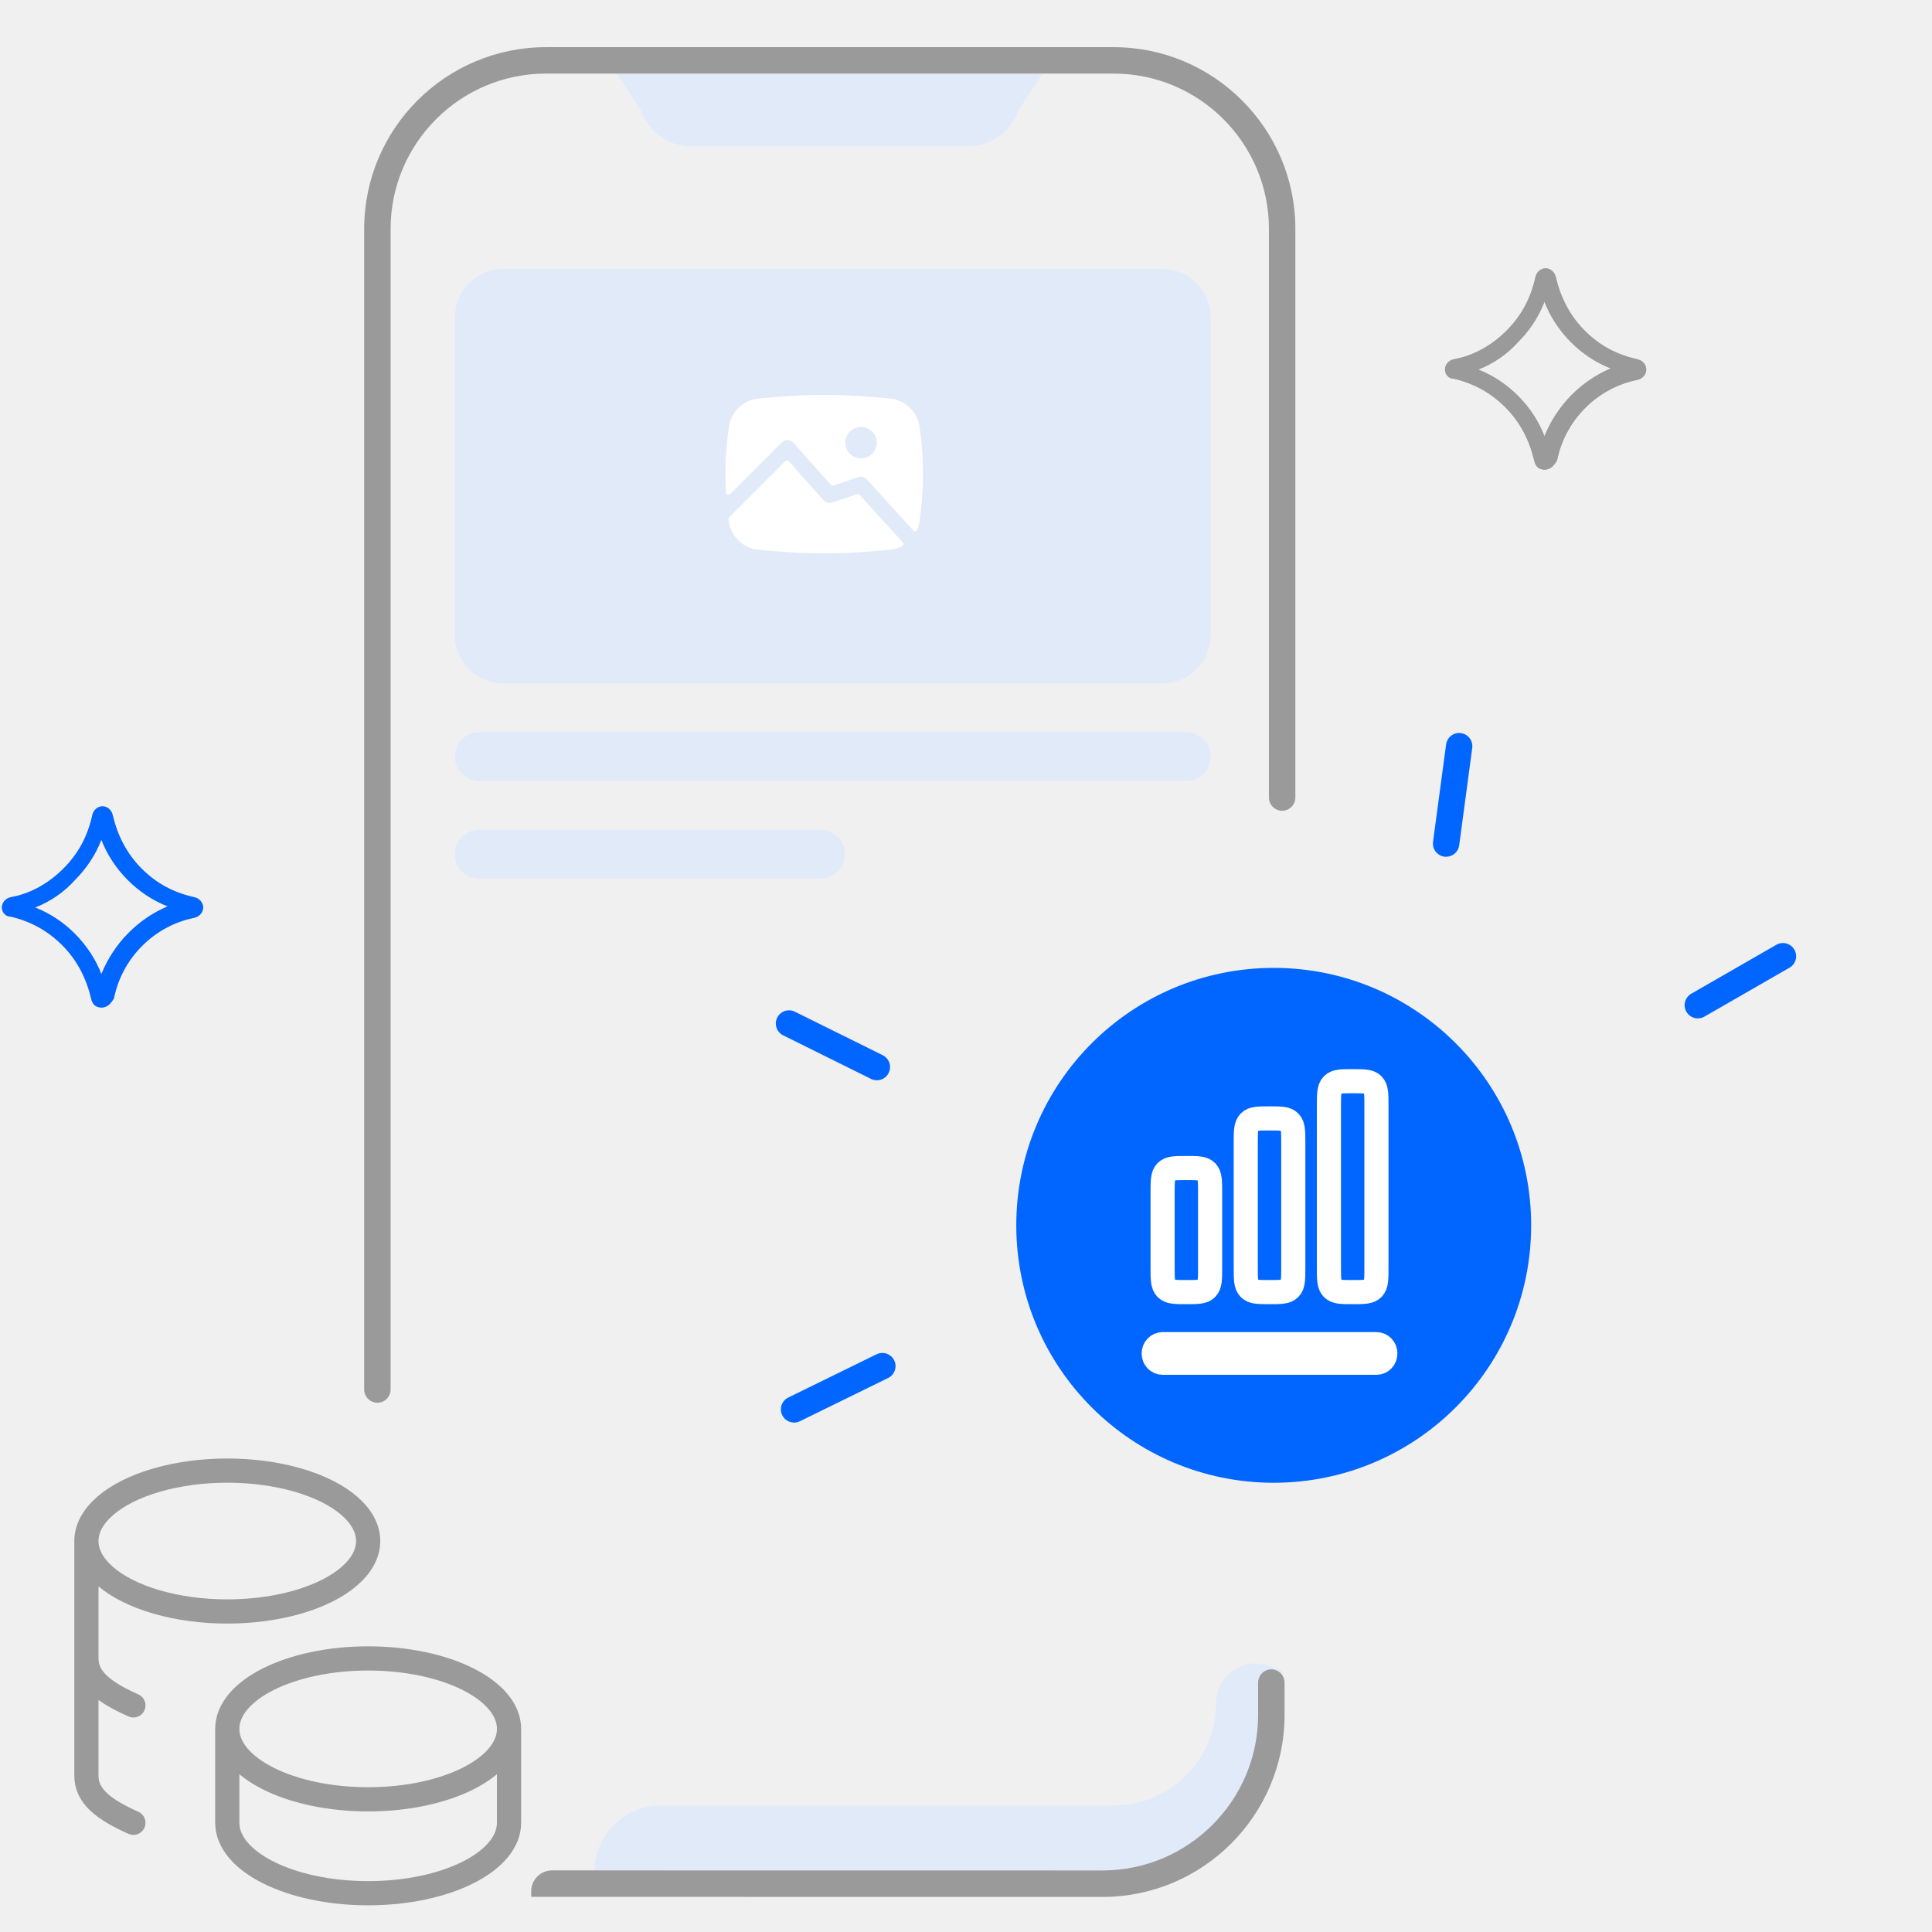
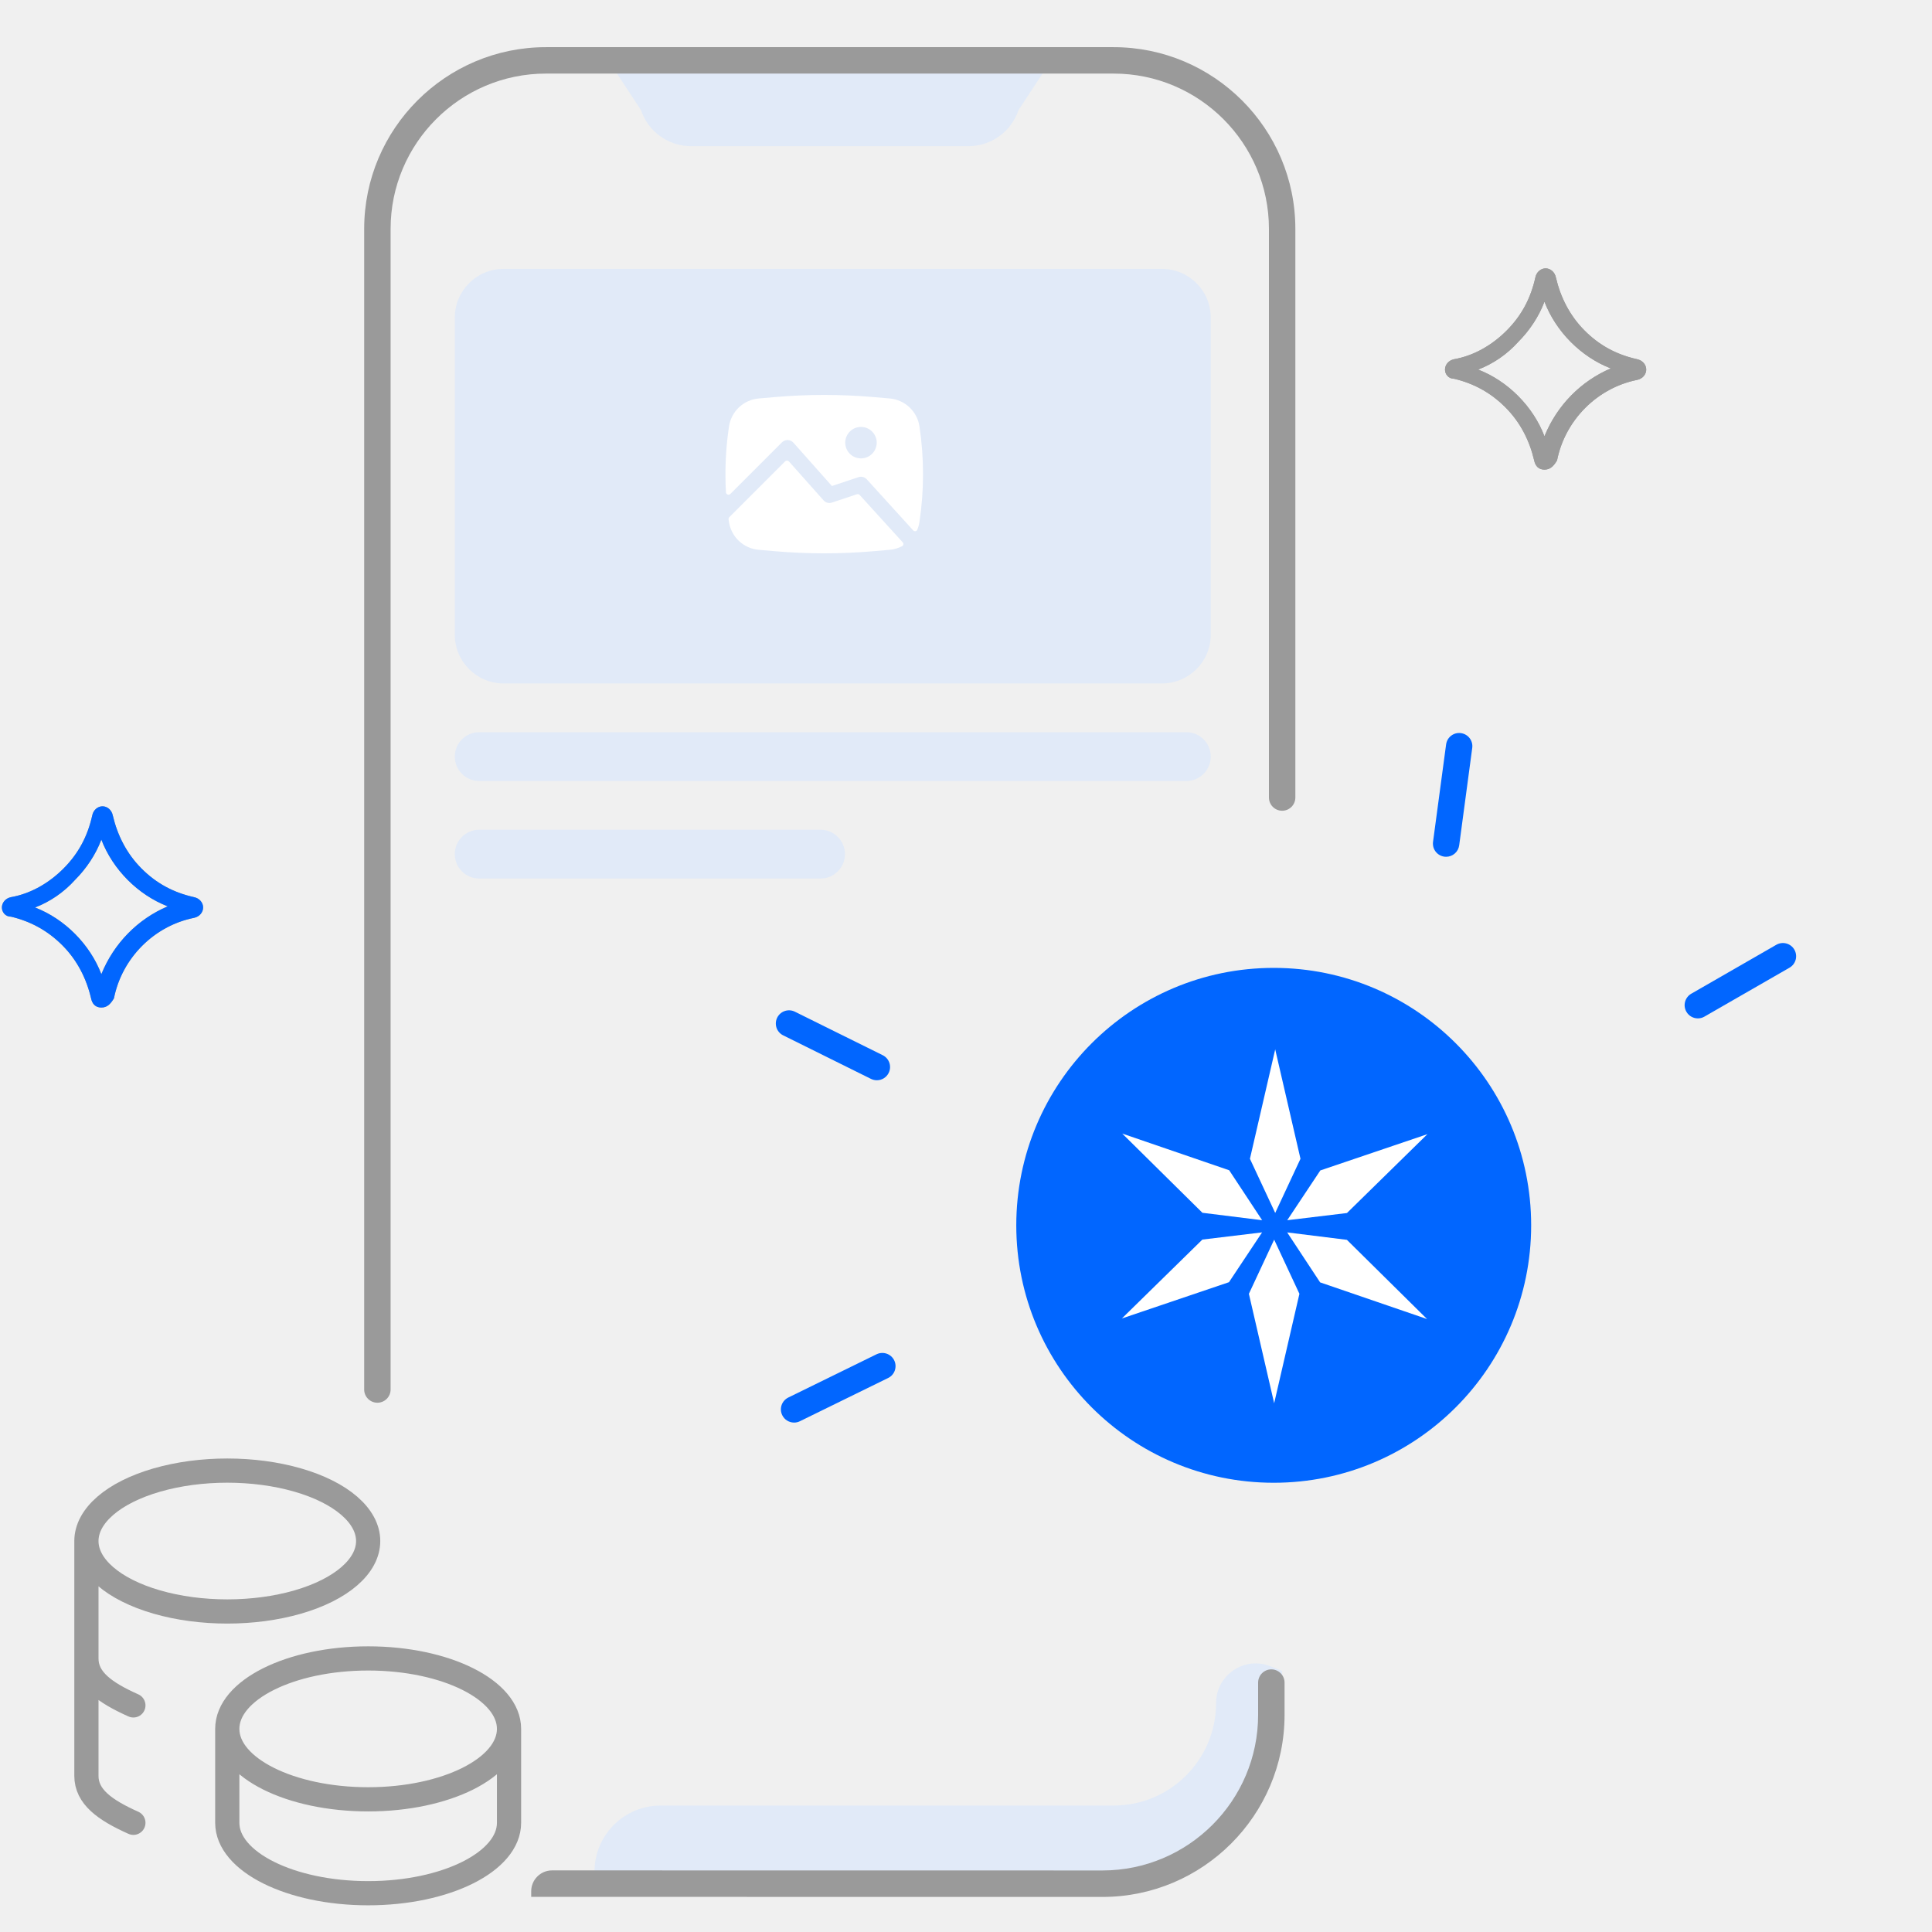
<svg xmlns="http://www.w3.org/2000/svg" width="80" height="80" viewBox="0 0 80 80" fill="none">
  <g clip-path="url(#clip0_76852_220977)">
    <path d="M40.098 6.053H28.616C27.675 6.053 26.839 5.452 26.541 4.558L25.188 2.5H43.528L42.175 4.558C42.029 4.993 41.75 5.372 41.378 5.64C41.005 5.909 40.558 6.053 40.098 6.053ZM52.602 68.995C51.524 68.567 50.355 69.361 50.355 70.52C50.355 72.864 48.455 74.764 46.111 74.764H27.352C25.842 74.764 24.617 75.989 24.617 77.498H46.111C49.966 77.498 53.089 74.373 53.089 70.52V69.188L52.602 68.995Z" fill="#E1EAF8" />
    <path d="M53.191 69.674C53.191 69.371 52.946 69.125 52.643 69.125C52.341 69.125 52.096 69.371 52.096 69.674V71.008C52.096 74.56 49.206 77.451 45.652 77.452L22.86 77.449C22.383 77.449 21.995 77.837 21.996 78.314L21.996 78.543C21.996 78.544 21.995 78.545 21.994 78.545L45.652 78.548C49.81 78.548 53.191 75.164 53.191 71.008V69.674Z" fill="#9A9A9A" />
    <path d="M52.544 9.478V33.024C52.544 33.325 52.789 33.571 53.091 33.571C53.393 33.571 53.638 33.325 53.638 33.024V9.478C53.638 5.328 50.261 1.953 46.113 1.953H22.605C18.455 1.953 15.08 5.33 15.08 9.478V57.538C15.08 57.839 15.325 58.084 15.627 58.084C15.928 58.084 16.174 57.839 16.174 57.538V9.478C16.174 5.931 19.06 3.047 22.605 3.047H46.113C49.66 3.047 52.544 5.933 52.544 9.478Z" fill="#9A9A9A" />
    <rect x="18.832" y="11.134" width="31.303" height="17.166" rx="2.02" fill="#E1EAF8" />
    <rect x="18.832" y="30.319" width="31.303" height="2.02" rx="1.01" fill="#E1EAF8" />
    <rect x="18.832" y="34.358" width="16.156" height="2.02" rx="1.01" fill="#E1EAF8" />
    <path fill-rule="evenodd" clip-rule="evenodd" d="M32.074 16.443C33.442 16.324 34.818 16.324 36.187 16.443L36.843 16.5C37.148 16.527 37.435 16.655 37.658 16.865C37.881 17.075 38.028 17.353 38.073 17.656C38.27 18.967 38.27 20.299 38.073 21.61C38.056 21.725 38.025 21.834 37.981 21.938C37.952 22.006 37.864 22.017 37.813 21.962L35.892 19.848C35.85 19.802 35.795 19.768 35.733 19.752C35.672 19.736 35.608 19.738 35.548 19.758L34.448 20.125L32.853 18.33C32.824 18.297 32.788 18.27 32.747 18.252C32.707 18.233 32.663 18.222 32.619 18.221C32.575 18.22 32.53 18.227 32.489 18.244C32.448 18.26 32.41 18.285 32.379 18.316L30.244 20.452C30.229 20.467 30.21 20.477 30.19 20.482C30.17 20.486 30.149 20.485 30.129 20.477C30.11 20.47 30.093 20.457 30.081 20.44C30.068 20.424 30.061 20.404 30.06 20.383C30.009 19.472 30.051 18.558 30.187 17.655C30.233 17.353 30.379 17.074 30.602 16.864C30.825 16.655 31.112 16.526 31.417 16.5L32.074 16.443ZM34.999 18.329C34.999 18.157 35.068 17.991 35.19 17.869C35.312 17.746 35.478 17.678 35.651 17.678C35.824 17.678 35.99 17.746 36.112 17.869C36.234 17.991 36.303 18.157 36.303 18.329C36.303 18.502 36.234 18.668 36.112 18.79C35.99 18.913 35.824 18.981 35.651 18.981C35.478 18.981 35.312 18.913 35.19 18.79C35.068 18.668 34.999 18.502 34.999 18.329Z" fill="white" />
    <path d="M30.199 21.415C30.188 21.427 30.179 21.441 30.174 21.457C30.168 21.473 30.167 21.489 30.169 21.506L30.184 21.61C30.23 21.913 30.376 22.192 30.599 22.401C30.822 22.611 31.109 22.739 31.414 22.766L32.071 22.823C33.439 22.942 34.815 22.942 36.184 22.823L36.84 22.766C37.02 22.751 37.195 22.7 37.355 22.615C37.415 22.584 37.425 22.506 37.379 22.456L35.598 20.497C35.584 20.481 35.565 20.47 35.545 20.464C35.524 20.459 35.503 20.459 35.483 20.466L34.447 20.811C34.387 20.831 34.322 20.833 34.26 20.817C34.199 20.8 34.143 20.766 34.101 20.718L32.669 19.108C32.659 19.097 32.647 19.088 32.634 19.081C32.62 19.075 32.606 19.072 32.591 19.071C32.576 19.071 32.561 19.074 32.547 19.079C32.534 19.085 32.521 19.093 32.511 19.103L30.199 21.415Z" fill="white" />
    <path d="M36.309 44.731C36.228 44.731 36.145 44.713 36.067 44.675L32.42 42.867C32.293 42.801 32.197 42.688 32.152 42.552C32.108 42.416 32.118 42.267 32.182 42.139C32.246 42.01 32.357 41.912 32.493 41.865C32.628 41.818 32.777 41.826 32.906 41.888L36.552 43.694C36.681 43.758 36.781 43.872 36.827 44.009C36.873 44.147 36.863 44.297 36.798 44.427C36.754 44.518 36.684 44.595 36.597 44.649C36.511 44.703 36.411 44.731 36.309 44.731ZM32.883 58.906C32.681 58.906 32.486 58.794 32.391 58.6C32.327 58.47 32.318 58.32 32.364 58.183C32.411 58.046 32.511 57.933 32.641 57.869L36.295 56.078C36.425 56.015 36.576 56.005 36.713 56.052C36.85 56.099 36.963 56.198 37.027 56.328C37.09 56.458 37.1 56.608 37.053 56.746C37.006 56.883 36.907 56.996 36.777 57.059L33.123 58.85C33.045 58.889 32.962 58.906 32.883 58.906ZM70.305 42.169C70.116 42.169 69.931 42.071 69.83 41.894C69.794 41.832 69.771 41.764 69.761 41.692C69.752 41.621 69.757 41.549 69.776 41.479C69.794 41.41 69.827 41.345 69.871 41.288C69.914 41.231 69.969 41.183 70.031 41.148L73.558 39.119C73.683 39.048 73.832 39.03 73.971 39.068C74.111 39.106 74.229 39.198 74.301 39.323C74.373 39.448 74.392 39.597 74.356 39.736C74.318 39.876 74.228 39.995 74.103 40.068L70.577 42.096C70.492 42.146 70.397 42.169 70.305 42.169ZM59.881 35.477C59.803 35.477 59.726 35.461 59.655 35.429C59.584 35.397 59.521 35.35 59.469 35.291C59.418 35.233 59.38 35.164 59.357 35.089C59.335 35.014 59.329 34.936 59.339 34.858L59.88 30.826C59.92 30.526 60.195 30.315 60.494 30.357C60.794 30.398 61.003 30.673 60.962 30.971L60.422 35.004C60.404 35.135 60.34 35.255 60.24 35.342C60.141 35.429 60.013 35.477 59.881 35.477Z" fill="#0166FF" />
    <circle cx="52.742" cy="50.738" r="10.66" fill="#0166FF" />
-     <path d="M55.172 44.92C55.028 45.071 55.028 45.313 55.028 45.797V52.475C55.028 52.96 55.028 53.202 55.172 53.352C55.316 53.503 55.548 53.503 56.012 53.503C56.476 53.503 56.708 53.503 56.852 53.352C56.996 53.202 56.996 52.96 56.996 52.475V45.797C56.996 45.313 56.996 45.071 56.852 44.92C56.708 44.77 56.476 44.77 56.012 44.77C55.548 44.77 55.316 44.77 55.172 44.92Z" stroke="white" stroke-width="0.999" />
-     <path d="M51.584 47.338C51.584 46.854 51.584 46.612 51.728 46.461C51.873 46.311 52.105 46.311 52.568 46.311C53.032 46.311 53.264 46.311 53.408 46.461C53.552 46.612 53.552 46.854 53.552 47.338V52.475C53.552 52.96 53.552 53.202 53.408 53.352C53.264 53.503 53.032 53.503 52.568 53.503C52.105 53.503 51.873 53.503 51.728 53.352C51.584 53.202 51.584 52.96 51.584 52.475V47.338Z" stroke="white" stroke-width="0.999" />
-     <path d="M48.285 48.516C48.141 48.666 48.141 48.909 48.141 49.393V52.475C48.141 52.96 48.141 53.202 48.285 53.352C48.429 53.503 48.661 53.503 49.124 53.503C49.588 53.503 49.82 53.503 49.964 53.352C50.108 53.202 50.108 52.96 50.108 52.475V49.393C50.108 48.909 50.108 48.666 49.964 48.516C49.82 48.366 49.588 48.366 49.124 48.366C48.661 48.366 48.429 48.366 48.285 48.516Z" stroke="white" stroke-width="0.999" />
-     <path d="M48.141 55.659C47.937 55.659 47.772 55.831 47.772 56.044C47.772 56.257 47.937 56.429 48.141 56.429H56.996C57.2 56.429 57.365 56.257 57.365 56.044C57.365 55.831 57.2 55.659 56.996 55.659H48.141Z" stroke="white" stroke-width="0.999" />
+     <path d="M52.803 43.452L52.802 43.445L52.802 43.459L51.757 47.983L52.802 50.222L52.802 50.229L52.803 50.225L52.805 50.229L52.805 50.222L53.85 47.983L52.805 43.459L52.805 43.445L52.803 43.452Z" fill="white" />
+     <path d="M52.76 58.105L52.762 58.112L52.762 58.098L53.806 53.574L52.762 51.335L52.762 51.329L52.76 51.332L52.759 51.329L52.759 51.335L51.714 53.574L52.759 58.098L52.759 58.112L52.76 58.105Z" fill="white" />
+     <path d="M59.106 46.963L59.112 46.957L59.098 46.966L54.672 48.465L53.304 50.523L53.297 50.527L53.301 50.526L53.299 50.53L53.306 50.526L55.774 50.229L59.1 46.969L59.114 46.96L59.106 46.963Z" fill="white" />
+     <path d="M46.455 54.595L46.449 54.6L46.463 54.592L50.889 53.093L52.258 51.034L52.264 51.03L52.26 51.031L52.262 51.027L52.255 51.031L49.788 51.328L46.461 54.589L46.447 54.597L46.455 54.595Z" fill="white" />
+     <path d="M46.469 46.939L46.463 46.936L46.474 46.943L49.79 50.219L52.258 50.526L52.264 50.529L52.262 50.526L52.266 50.526L52.26 50.523L50.898 48.458L46.475 46.941L46.465 46.934L46.469 46.939Z" fill="white" />
+     <path d="M59.092 54.62L59.099 54.622L59.087 54.615L55.772 51.339L53.303 51.032L53.298 51.029L53.3 51.032L53.296 51.032L53.302 51.035L54.663 53.1L59.086 54.617L59.097 54.624L59.092 54.62Z" fill="white" />
    <path d="M9.411 71.589C9.411 73.2 12.023 74.506 15.245 74.506C18.467 74.506 21.078 73.2 21.078 71.589M9.411 71.589C9.411 69.978 12.023 68.672 15.245 68.672C18.467 68.672 21.078 69.978 21.078 71.589M9.411 71.589V75.478C9.411 77.088 12.023 78.394 15.245 78.394C18.467 78.394 21.078 77.088 21.078 75.478V71.589M3.578 63.811C3.578 64.853 4.69 65.816 6.495 66.337C8.299 66.858 10.524 66.858 12.328 66.337C14.133 65.816 15.245 64.853 15.245 63.811C15.245 62.769 14.133 61.806 12.328 61.285C10.524 60.764 8.299 60.764 6.495 61.285C4.69 61.806 3.578 62.769 3.578 63.811ZM3.578 63.811V73.533C3.578 74.397 4.329 74.943 5.523 75.478M3.578 68.672C3.578 69.536 4.329 70.082 5.523 70.617" stroke="#9A9A9A" stroke-width="1.002" stroke-linecap="round" stroke-linejoin="round" />
    <mask id="path-14-inside-1_76852_220977" fill="white">
      <path d="M63.953 19.446C63.717 19.446 63.575 19.303 63.527 19.065C63.338 18.255 62.959 17.493 62.343 16.874C61.728 16.255 61.018 15.874 60.213 15.684C59.976 15.684 59.834 15.493 59.834 15.303C59.834 15.112 59.976 14.922 60.213 14.874C61.018 14.731 61.775 14.303 62.391 13.684C63.006 13.065 63.385 12.35 63.575 11.493C63.622 11.255 63.811 11.112 64.001 11.112C64.19 11.112 64.379 11.255 64.427 11.493C64.616 12.303 64.995 13.065 65.611 13.684C66.226 14.303 66.936 14.684 67.788 14.874C68.025 14.922 68.167 15.112 68.167 15.303C68.167 15.493 68.025 15.684 67.788 15.731C66.131 16.065 64.806 17.398 64.474 19.065C64.332 19.303 64.19 19.446 63.953 19.446ZM61.207 15.303C61.823 15.541 62.391 15.922 62.864 16.398C63.338 16.874 63.717 17.446 63.953 18.065C64.474 16.779 65.469 15.779 66.7 15.255C66.084 15.017 65.516 14.636 65.042 14.16C64.569 13.684 64.19 13.112 63.953 12.493C63.717 13.112 63.338 13.684 62.864 14.16C62.391 14.684 61.823 15.065 61.207 15.303Z" />
    </mask>
    <path d="M63.953 19.446C63.717 19.446 63.575 19.303 63.527 19.065C63.338 18.255 62.959 17.493 62.343 16.874C61.728 16.255 61.018 15.874 60.213 15.684C59.976 15.684 59.834 15.493 59.834 15.303C59.834 15.112 59.976 14.922 60.213 14.874C61.018 14.731 61.775 14.303 62.391 13.684C63.006 13.065 63.385 12.35 63.575 11.493C63.622 11.255 63.811 11.112 64.001 11.112C64.19 11.112 64.379 11.255 64.427 11.493C64.616 12.303 64.995 13.065 65.611 13.684C66.226 14.303 66.936 14.684 67.788 14.874C68.025 14.922 68.167 15.112 68.167 15.303C68.167 15.493 68.025 15.684 67.788 15.731C66.131 16.065 64.806 17.398 64.474 19.065C64.332 19.303 64.19 19.446 63.953 19.446ZM61.207 15.303C61.823 15.541 62.391 15.922 62.864 16.398C63.338 16.874 63.717 17.446 63.953 18.065C64.474 16.779 65.469 15.779 66.7 15.255C66.084 15.017 65.516 14.636 65.042 14.16C64.569 13.684 64.19 13.112 63.953 12.493C63.717 13.112 63.338 13.684 62.864 14.16C62.391 14.684 61.823 15.065 61.207 15.303Z" fill="#9A9A9A" />
    <path d="M63.527 19.065L68.319 18.112L68.303 18.031L68.284 17.952L63.527 19.065ZM60.213 15.684L61.338 10.929L60.783 10.798H60.213V15.684ZM60.213 14.874L59.359 10.064L59.304 10.073L59.249 10.084L60.213 14.874ZM63.575 11.493L68.345 12.547L68.356 12.497L68.366 12.446L63.575 11.493ZM64.427 11.493L59.635 12.446L59.651 12.527L59.669 12.606L64.427 11.493ZM67.788 14.874L66.723 19.642L66.774 19.654L66.825 19.664L67.788 14.874ZM67.788 15.731L68.752 20.521L67.788 15.731ZM64.474 19.065L68.67 21.568L69.102 20.844L69.266 20.018L64.474 19.065ZM61.207 15.303L59.444 10.746L47.664 15.303L59.444 19.86L61.207 15.303ZM63.953 18.065L59.39 19.81L63.822 31.4L68.482 19.899L63.953 18.065ZM66.7 15.255L68.612 19.751L79.685 15.04L68.462 10.698L66.7 15.255ZM63.953 12.493L68.517 10.748L63.953 -1.185L59.39 10.748L63.953 12.493ZM62.864 14.16L59.4 10.715L59.318 10.797L59.24 10.884L62.864 14.16ZM63.953 19.446V14.56C64.877 14.56 66.022 14.869 66.981 15.752C67.874 16.576 68.203 17.528 68.319 18.112L63.527 19.065L58.735 20.018C58.899 20.839 59.322 21.982 60.358 22.937C61.458 23.951 62.792 24.331 63.953 24.331V19.446ZM63.527 19.065L68.284 17.952C67.92 16.392 67.152 14.781 65.808 13.429L62.343 16.874L58.879 20.319C58.83 20.269 58.796 20.219 58.777 20.183C58.759 20.151 58.762 20.145 58.77 20.178L63.527 19.065ZM62.343 16.874L65.808 13.429C64.526 12.14 62.996 11.322 61.338 10.929L60.213 15.684L59.088 20.438C59.088 20.438 59.045 20.427 58.984 20.393C58.922 20.359 58.886 20.326 58.879 20.319L62.343 16.874ZM60.213 15.684V10.798C63.091 10.798 64.72 13.231 64.72 15.303H59.834H54.948C54.948 17.755 56.861 20.569 60.213 20.569V15.684ZM59.834 15.303H64.72C64.72 17.55 63.11 19.275 61.176 19.664L60.213 14.874L59.249 10.084C56.842 10.569 54.948 12.674 54.948 15.303H59.834ZM60.213 14.874L61.066 19.685C63.005 19.341 64.641 18.35 65.855 17.129L62.391 13.684L58.926 10.239C58.927 10.239 58.933 10.232 58.946 10.223C58.959 10.213 58.981 10.197 59.013 10.179C59.078 10.144 59.193 10.093 59.359 10.064L60.213 14.874ZM62.391 13.684L65.855 17.129C67.155 15.822 67.966 14.266 68.345 12.547L63.575 11.493L58.804 10.439C58.797 10.47 58.802 10.433 58.84 10.363C58.857 10.331 58.876 10.302 58.894 10.277C58.912 10.253 58.925 10.24 58.926 10.239L62.391 13.684ZM63.575 11.493L68.366 12.446C67.989 14.345 66.291 15.998 64.001 15.998V11.112V6.227C61.332 6.227 59.255 8.165 58.783 10.54L63.575 11.493ZM64.001 11.112V15.998C61.711 15.998 60.013 14.345 59.635 12.446L64.427 11.493L69.219 10.54C68.746 8.165 66.669 6.227 64.001 6.227V11.112ZM64.427 11.493L59.669 12.606C60.034 14.165 60.802 15.777 62.146 17.129L65.611 13.684L69.075 10.239C69.124 10.289 69.158 10.339 69.177 10.375C69.195 10.407 69.192 10.413 69.184 10.38L64.427 11.493ZM65.611 13.684L62.146 17.129C63.446 18.436 65 19.257 66.723 19.642L67.788 14.874L68.854 10.106C68.83 10.101 68.872 10.108 68.946 10.148C68.98 10.166 69.01 10.187 69.035 10.206C69.061 10.225 69.074 10.238 69.075 10.239L65.611 13.684ZM67.788 14.874L66.825 19.664C64.891 19.275 63.282 17.55 63.282 15.303H68.167H73.053C73.053 12.674 71.159 10.569 68.752 10.084L67.788 14.874ZM68.167 15.303H63.282C63.282 13.055 64.891 11.331 66.825 10.942L67.788 15.731L68.752 20.521C71.159 20.037 73.053 17.931 73.053 15.303H68.167ZM67.788 15.731L66.825 10.942C63.221 11.666 60.396 14.524 59.682 18.112L64.474 19.065L69.266 20.018C69.237 20.164 69.17 20.271 69.099 20.343C69.028 20.415 68.914 20.489 68.752 20.521L67.788 15.731ZM64.474 19.065L60.278 16.561C60.311 16.507 60.605 15.997 61.22 15.511C61.985 14.907 62.954 14.56 63.953 14.56V19.446V24.331C65.19 24.331 66.348 23.913 67.278 23.178C68.059 22.561 68.495 21.861 68.67 21.568L64.474 19.065ZM61.207 15.303L59.444 19.86C59.407 19.845 59.39 19.834 59.388 19.832C59.386 19.831 59.392 19.835 59.4 19.843L62.864 16.398L66.329 12.953C65.406 12.025 64.267 11.248 62.97 10.746L61.207 15.303ZM62.864 16.398L59.4 19.843C59.403 19.847 59.407 19.85 59.409 19.853C59.411 19.856 59.412 19.858 59.412 19.857C59.412 19.857 59.409 19.853 59.406 19.846C59.402 19.839 59.396 19.827 59.39 19.81L63.953 18.065L68.517 16.32C68.021 15.023 67.252 13.882 66.329 12.953L62.864 16.398ZM63.953 18.065L68.482 19.899C68.518 19.809 68.574 19.767 68.612 19.751L66.7 15.255L64.787 10.759C62.363 11.791 60.43 13.749 59.425 16.23L63.953 18.065ZM66.7 15.255L68.462 10.698C68.499 10.713 68.516 10.724 68.518 10.725C68.52 10.727 68.515 10.723 68.507 10.715L65.042 14.16L61.578 17.605C62.501 18.533 63.639 19.31 64.937 19.812L66.7 15.255ZM65.042 14.16L68.507 10.715C68.503 10.711 68.5 10.708 68.498 10.705C68.495 10.702 68.494 10.7 68.495 10.701C68.495 10.701 68.497 10.705 68.501 10.712C68.505 10.719 68.51 10.731 68.517 10.748L63.953 12.493L59.39 14.238C59.886 15.535 60.655 16.676 61.578 17.605L65.042 14.16ZM63.953 12.493L59.39 10.748C59.396 10.731 59.402 10.719 59.406 10.712C59.409 10.705 59.412 10.701 59.412 10.701C59.412 10.7 59.411 10.702 59.409 10.705C59.407 10.708 59.403 10.711 59.4 10.715L62.864 14.16L66.329 17.605C67.252 16.676 68.021 15.535 68.517 14.238L63.953 12.493ZM62.864 14.16L59.24 10.884C59.288 10.831 59.361 10.778 59.444 10.746L61.207 15.303L62.97 19.86C64.285 19.351 65.494 18.537 66.489 17.436L62.864 14.16Z" fill="#9A9A9A" mask="url(#path-14-inside-1_76852_220977)" />
    <mask id="path-16-inside-2_76852_220977" fill="white">
      <path d="M4.197 41.72C3.961 41.72 3.819 41.577 3.771 41.339C3.582 40.53 3.203 39.768 2.588 39.149C1.972 38.53 1.262 38.149 0.457 37.958C0.22 37.958 0.078 37.768 0.078 37.577C0.078 37.387 0.22 37.196 0.457 37.149C1.262 37.006 2.019 36.577 2.635 35.958C3.25 35.339 3.629 34.625 3.819 33.768C3.866 33.53 4.055 33.387 4.245 33.387C4.434 33.387 4.624 33.53 4.671 33.768C4.86 34.577 5.239 35.339 5.855 35.958C6.47 36.577 7.18 36.958 8.033 37.149C8.269 37.196 8.411 37.387 8.411 37.577C8.411 37.768 8.269 37.958 8.033 38.006C6.375 38.339 5.05 39.672 4.718 41.339C4.576 41.577 4.434 41.72 4.197 41.72ZM1.451 37.577C2.067 37.815 2.635 38.196 3.108 38.672C3.582 39.149 3.961 39.72 4.197 40.339C4.718 39.053 5.713 38.053 6.944 37.53C6.328 37.291 5.76 36.91 5.286 36.434C4.813 35.958 4.434 35.387 4.197 34.768C3.961 35.387 3.582 35.958 3.108 36.434C2.635 36.958 2.067 37.339 1.451 37.577Z" />
    </mask>
    <path d="M4.197 41.72C3.961 41.72 3.819 41.577 3.771 41.339C3.582 40.53 3.203 39.768 2.588 39.149C1.972 38.53 1.262 38.149 0.457 37.958C0.22 37.958 0.078 37.768 0.078 37.577C0.078 37.387 0.22 37.196 0.457 37.149C1.262 37.006 2.019 36.577 2.635 35.958C3.25 35.339 3.629 34.625 3.819 33.768C3.866 33.53 4.055 33.387 4.245 33.387C4.434 33.387 4.624 33.53 4.671 33.768C4.86 34.577 5.239 35.339 5.855 35.958C6.47 36.577 7.18 36.958 8.033 37.149C8.269 37.196 8.411 37.387 8.411 37.577C8.411 37.768 8.269 37.958 8.033 38.006C6.375 38.339 5.05 39.672 4.718 41.339C4.576 41.577 4.434 41.72 4.197 41.72ZM1.451 37.577C2.067 37.815 2.635 38.196 3.108 38.672C3.582 39.149 3.961 39.72 4.197 40.339C4.718 39.053 5.713 38.053 6.944 37.53C6.328 37.291 5.76 36.91 5.286 36.434C4.813 35.958 4.434 35.387 4.197 34.768C3.961 35.387 3.582 35.958 3.108 36.434C2.635 36.958 2.067 37.339 1.451 37.577Z" fill="#9A9A9A" />
    <path d="M3.771 41.339L8.563 40.386L8.547 40.306L8.529 40.226L3.771 41.339ZM0.457 37.958L1.582 33.204L1.027 33.072H0.457V37.958ZM0.457 37.149L-0.397 32.338L-0.452 32.348L-0.507 32.359L0.457 37.149ZM3.819 33.768L8.589 34.822L8.6 34.771L8.611 34.721L3.819 33.768ZM4.671 33.768L-0.121 34.721L-0.105 34.801L-0.086 34.881L4.671 33.768ZM8.033 37.149L6.967 41.917L7.018 41.928L7.069 41.938L8.033 37.149ZM8.033 38.006L8.996 42.795L8.033 38.006ZM4.718 41.339L8.914 43.842L9.346 43.119L9.51 42.292L4.718 41.339ZM1.451 37.577L-0.311 33.02L-12.091 37.577L-0.311 42.134L1.451 37.577ZM4.197 40.339L-0.366 42.084L4.067 53.675L8.726 42.173L4.197 40.339ZM6.944 37.53L8.857 42.025L19.929 37.314L8.706 32.973L6.944 37.53ZM4.197 34.768L8.761 33.023L4.197 21.09L-0.366 33.023L4.197 34.768ZM3.108 36.434L-0.356 32.989L-0.438 33.072L-0.516 33.158L3.108 36.434ZM4.197 41.72V36.834C5.122 36.834 6.267 37.143 7.225 38.027C8.119 38.85 8.447 39.803 8.563 40.386L3.771 41.339L-1.021 42.292C-0.857 43.114 -0.434 44.256 0.602 45.211C1.702 46.225 3.037 46.606 4.197 46.606V41.72ZM3.771 41.339L8.529 40.226C8.164 38.667 7.396 37.055 6.052 35.704L2.588 39.149L-0.877 42.593C-0.926 42.544 -0.96 42.494 -0.979 42.458C-0.996 42.425 -0.994 42.419 -0.986 42.452L3.771 41.339ZM2.588 39.149L6.052 35.704C4.77 34.414 3.24 33.596 1.582 33.204L0.457 37.958L-0.668 42.713C-0.668 42.713 -0.71 42.702 -0.772 42.668C-0.834 42.633 -0.87 42.6 -0.877 42.593L2.588 39.149ZM0.457 37.958V33.072C3.335 33.072 4.964 35.505 4.964 37.577H0.078H-4.808C-4.808 40.03 -2.895 42.844 0.457 42.844V37.958ZM0.078 37.577H4.964C4.964 39.825 3.354 41.549 1.42 41.938L0.457 37.149L-0.507 32.359C-2.914 32.843 -4.808 34.949 -4.808 37.577H0.078ZM0.457 37.149L1.311 41.959C3.249 41.615 4.885 40.624 6.099 39.403L2.635 35.958L-0.83 32.513C-0.829 32.513 -0.823 32.507 -0.81 32.497C-0.797 32.487 -0.775 32.472 -0.743 32.454C-0.678 32.418 -0.563 32.368 -0.397 32.338L0.457 37.149ZM2.635 35.958L6.099 39.403C7.399 38.096 8.21 36.54 8.589 34.822L3.819 33.768L-0.952 32.714C-0.959 32.745 -0.954 32.708 -0.916 32.638C-0.899 32.606 -0.88 32.576 -0.862 32.552C-0.843 32.528 -0.831 32.515 -0.83 32.513L2.635 35.958ZM3.819 33.768L8.611 34.721C8.233 36.62 6.535 38.272 4.245 38.272V33.387V28.501C1.576 28.501 -0.501 30.439 -0.973 32.815L3.819 33.768ZM4.245 33.387V38.272C1.955 38.272 0.257 36.62 -0.121 34.721L4.671 33.768L9.463 32.815C8.99 30.439 6.914 28.501 4.245 28.501V33.387ZM4.671 33.768L-0.086 34.881C0.278 36.44 1.046 38.051 2.39 39.403L5.855 35.958L9.319 32.513C9.369 32.563 9.402 32.613 9.421 32.649C9.439 32.682 9.436 32.688 9.428 32.655L4.671 33.768ZM5.855 35.958L2.39 39.403C3.69 40.71 5.244 41.532 6.967 41.917L8.033 37.149L9.098 32.38C9.074 32.375 9.116 32.382 9.19 32.422C9.224 32.441 9.254 32.461 9.28 32.48C9.305 32.499 9.318 32.512 9.319 32.513L5.855 35.958ZM8.033 37.149L7.069 41.938C5.135 41.549 3.526 39.825 3.526 37.577H8.411H13.297C13.297 34.949 11.403 32.843 8.996 32.359L8.033 37.149ZM8.411 37.577H3.526C3.526 35.33 5.135 33.605 7.069 33.216L8.033 38.006L8.996 42.795C11.403 42.311 13.297 40.206 13.297 37.577H8.411ZM8.033 38.006L7.069 33.216C3.465 33.941 0.64 36.798 -0.074 40.386L4.718 41.339L9.51 42.292C9.481 42.438 9.414 42.546 9.343 42.617C9.272 42.689 9.158 42.763 8.996 42.795L8.033 38.006ZM4.718 41.339L0.523 38.836C0.555 38.781 0.849 38.272 1.464 37.785C2.229 37.181 3.198 36.834 4.197 36.834V41.72V46.606C5.434 46.606 6.592 46.188 7.523 45.452C8.304 44.835 8.739 44.135 8.914 43.842L4.718 41.339ZM1.451 37.577L-0.311 42.134C-0.348 42.12 -0.366 42.108 -0.368 42.107C-0.37 42.106 -0.364 42.109 -0.356 42.117L3.108 38.672L6.573 35.228C5.65 34.299 4.511 33.522 3.214 33.02L1.451 37.577ZM3.108 38.672L-0.356 42.117C-0.352 42.121 -0.349 42.125 -0.347 42.128C-0.344 42.131 -0.343 42.132 -0.344 42.132C-0.344 42.131 -0.346 42.127 -0.35 42.12C-0.354 42.113 -0.359 42.101 -0.366 42.084L4.197 40.339L8.761 38.594C8.265 37.298 7.496 36.156 6.573 35.228L3.108 38.672ZM4.197 40.339L8.726 42.173C8.762 42.083 8.818 42.042 8.857 42.025L6.944 37.53L5.031 33.034C2.607 34.065 0.674 36.024 -0.331 38.505L4.197 40.339ZM6.944 37.53L8.706 32.973C8.743 32.987 8.761 32.998 8.763 33C8.765 33.001 8.759 32.998 8.751 32.989L5.286 36.434L1.822 39.879C2.745 40.807 3.884 41.584 5.181 42.086L6.944 37.53ZM5.286 36.434L8.751 32.989C8.747 32.986 8.744 32.982 8.742 32.979C8.739 32.976 8.738 32.975 8.739 32.975C8.739 32.976 8.741 32.979 8.745 32.987C8.749 32.994 8.754 33.006 8.761 33.023L4.197 34.768L-0.366 36.513C0.13 37.809 0.899 38.951 1.822 39.879L5.286 36.434ZM4.197 34.768L-0.366 33.023C-0.359 33.006 -0.354 32.994 -0.35 32.987C-0.346 32.979 -0.344 32.976 -0.344 32.975C-0.343 32.975 -0.344 32.976 -0.347 32.979C-0.349 32.982 -0.352 32.986 -0.356 32.989L3.108 36.434L6.573 39.879C7.496 38.951 8.265 37.809 8.761 36.513L4.197 34.768ZM3.108 36.434L-0.516 33.158C-0.468 33.105 -0.395 33.053 -0.311 33.02L1.451 37.577L3.214 42.134C4.529 41.625 5.738 40.811 6.733 39.711L3.108 36.434Z" fill="#0166FF" mask="url(#path-16-inside-2_76852_220977)" />
  </g>
  <defs>
    <clipPath id="clip0_76852_220977">
      <rect width="80" height="80" fill="white" />
    </clipPath>
  </defs>
</svg>
